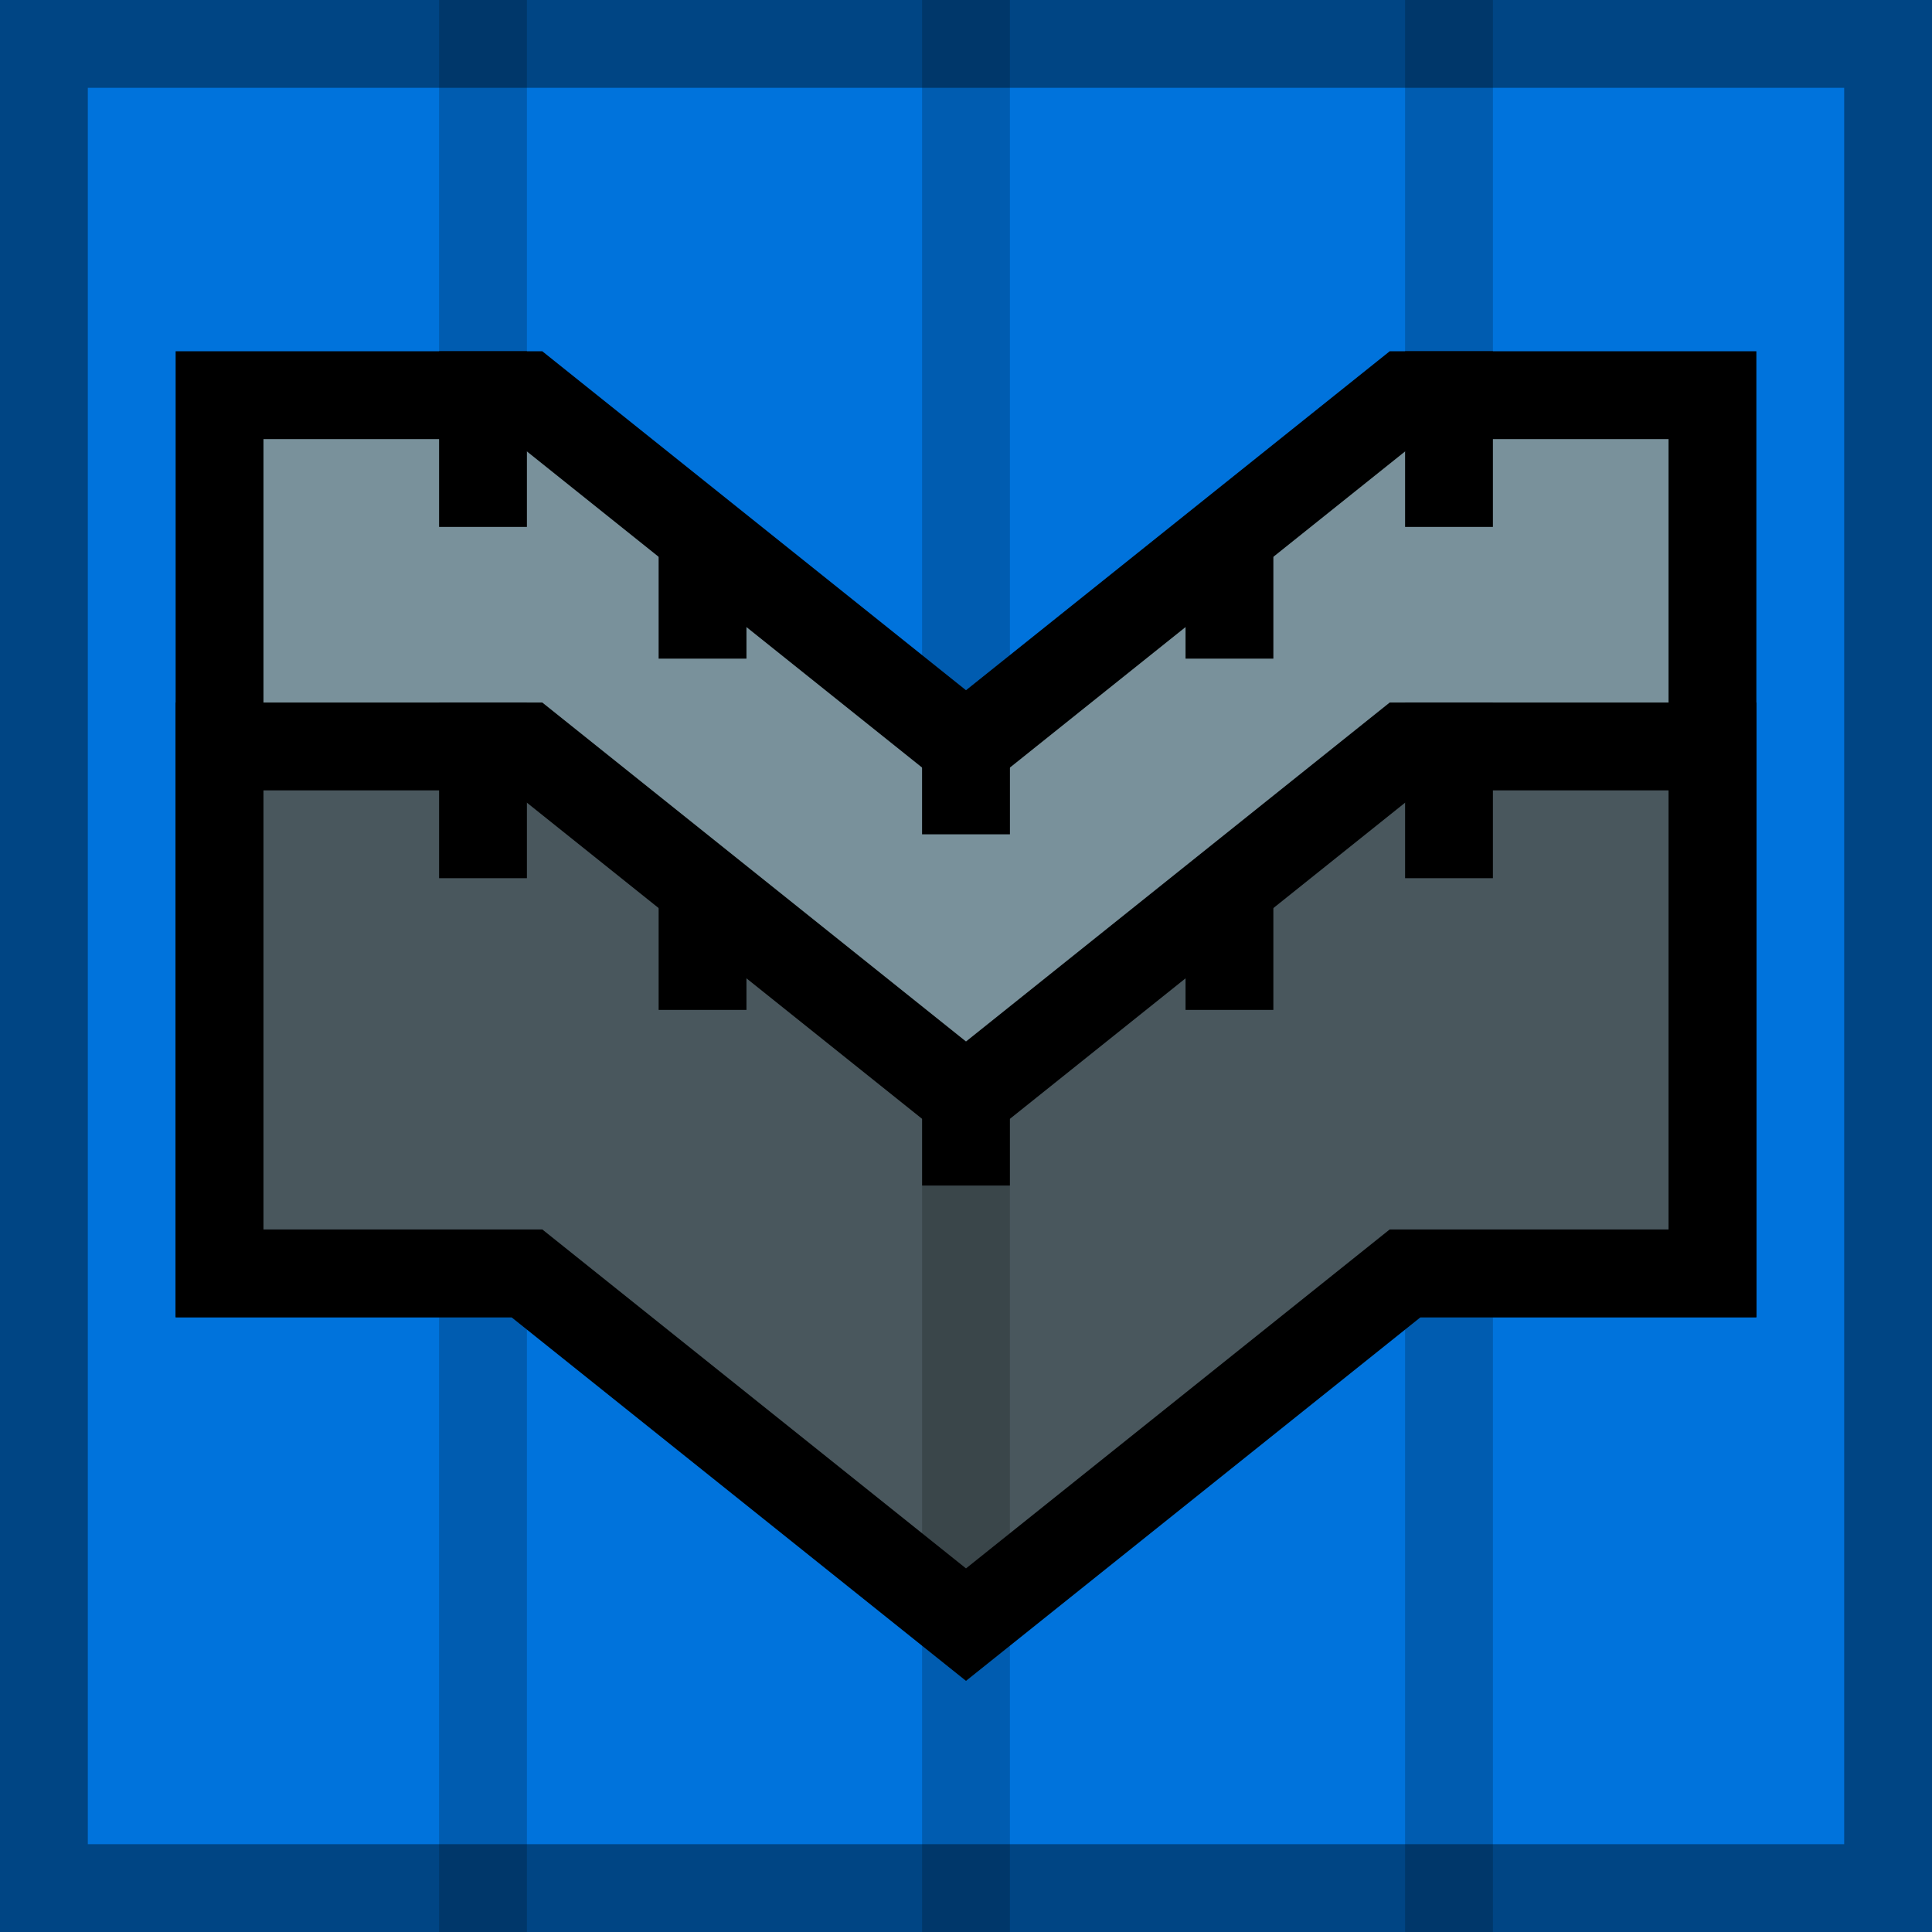
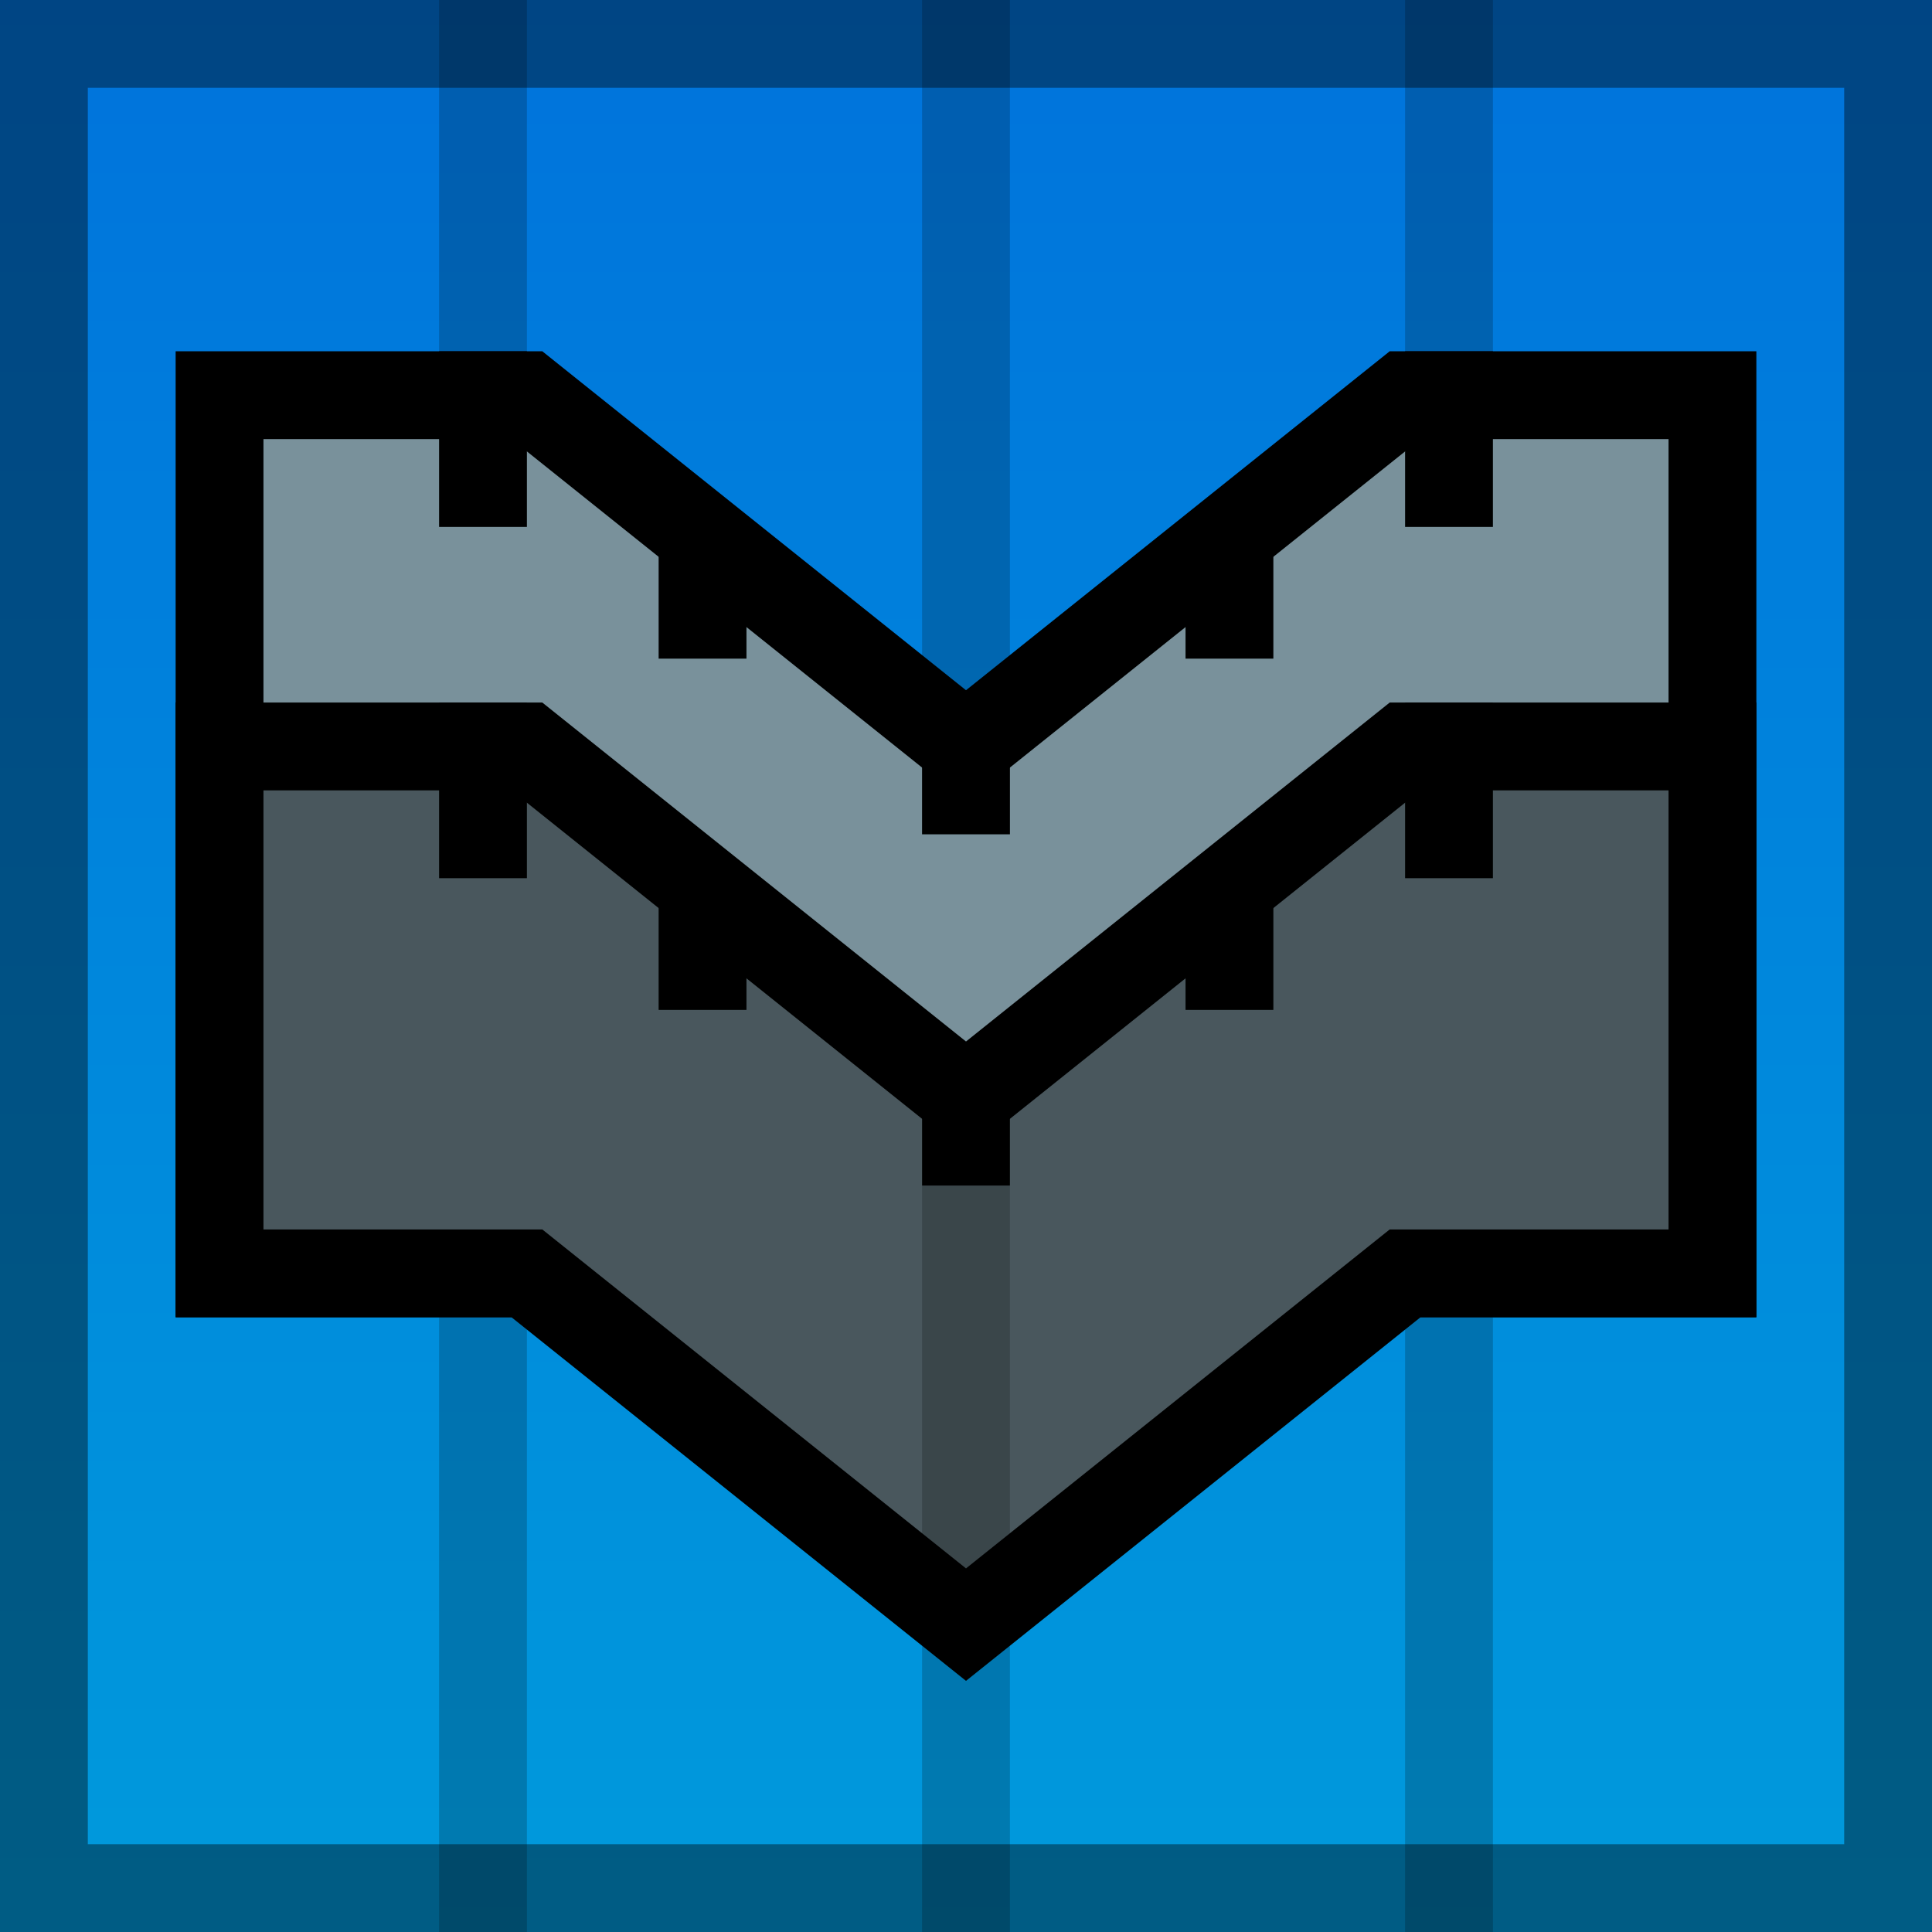
<svg xmlns="http://www.w3.org/2000/svg" width="44" height="44" viewBox="0 0 44 44" fill="none">
-   <rect width="44" height="44" fill="#0073DC" />
-   <rect x="1" y="1" width="42" height="42" stroke="black" stroke-opacity="0.4" stroke-width="2" />
-   <path d="M12 9L22 17L32 9H39V29H32H12H5V9H12Z" fill="#79919B" stroke="black" stroke-width="2" />
-   <path d="M12 17L22 25L32 17H39V29H32L22 37L12 29H5V17H12Z" fill="#79919B" />
-   <path d="M12 17L22 25L32 17H39V29H32L22 37L12 29H5V17H12Z" fill="black" fill-opacity="0.4" />
-   <path d="M12 17L22 25L32 17H39V29H32L22 37L12 29H5V17H12Z" stroke="black" stroke-width="2" />
-   <rect x="21" y="25" width="2" height="2" fill="black" />
-   <rect x="15" y="20" width="2" height="3" fill="black" />
-   <rect x="27" y="20" width="2" height="3" fill="black" />
-   <rect x="32" y="16" width="2" height="4" fill="black" />
-   <rect x="10" y="16" width="2" height="4" fill="black" />
-   <rect x="32" y="8" width="2" height="4" fill="black" />
-   <rect x="10" y="8" width="2" height="4" fill="black" />
-   <rect x="21" y="17" width="2" height="2" fill="black" />
-   <rect x="15" y="12" width="2" height="3" fill="black" />
-   <rect x="27" y="12" width="2" height="3" fill="black" />
-   <rect opacity="0.2" x="21" width="2" height="19" fill="black" />
-   <rect opacity="0.2" x="32" width="2" height="8" fill="black" />
-   <rect opacity="0.2" x="10" width="2" height="8" fill="black" />
-   <rect opacity="0.2" x="10" y="30" width="2" height="14" fill="black" />
-   <rect opacity="0.2" x="32" y="30" width="2" height="14" fill="black" />
-   <rect opacity="0.2" x="21" y="27" width="2" height="17" fill="black" />
+   <g clip-path="url(#clip0_315_143958)">
+     <rect width="44" height="44" fill="url(#paint0_linear_315_143958)" />
+     <path d="M12 9L22 17L32 9H39V29H32H12H5V9H12Z" fill="#79919B" stroke="black" stroke-width="2" />
+     <path d="M12 17L22 25L32 17H39V29H32L22 37L12 29H5V17H12Z" fill="#79919B" />
+     <path d="M12 17L22 25L32 17H39V29H32L22 37L12 29H5V17H12Z" fill="black" fill-opacity="0.4" />
+     <path d="M12 17L22 25L32 17H39V29H32L22 37L12 29H5V17H12Z" stroke="black" stroke-width="2" />
+     <rect x="21" y="25" width="2" height="2" fill="black" />
+     <rect x="15" y="20" width="2" height="3" fill="black" />
+     <rect x="27" y="20" width="2" height="3" fill="black" />
+     <rect x="32" y="16" width="2" height="4" fill="black" />
+     <rect x="10" y="16" width="2" height="4" fill="black" />
+     <rect x="32" y="8" width="2" height="4" fill="black" />
+     <rect x="10" y="8" width="2" height="4" fill="black" />
+     <rect x="21" y="17" width="2" height="2" fill="black" />
+     <rect x="15" y="12" width="2" height="3" fill="black" />
+     <rect x="27" y="12" width="2" height="3" fill="black" />
+     <rect opacity="0.2" x="21" width="2" height="19" fill="black" />
+     <rect opacity="0.2" x="32" width="2" height="8" fill="black" />
+     <rect opacity="0.2" x="10" width="2" height="8" fill="black" />
+     <rect opacity="0.2" x="10" y="30" width="2" height="14" fill="black" />
+     <rect opacity="0.2" x="32" y="30" width="2" height="14" fill="black" />
+     <rect opacity="0.2" x="21" y="27" width="2" height="17" fill="black" />
+     <rect x="1" y="1" width="42" height="42" stroke="black" stroke-opacity="0.4" stroke-width="2" />
+   </g>
+   <defs>
+     <linearGradient id="paint0_linear_315_143958" x1="22" y1="0" x2="22" y2="44" gradientUnits="userSpaceOnUse">
+       <stop stop-color="#0073DC" />
+       <stop offset="1" stop-color="#009ADC" />
+     </linearGradient>
+     <clipPath id="clip0_315_143958">
+       <rect width="44" height="44" fill="white" />
+     </clipPath>
+   </defs>
</svg>
